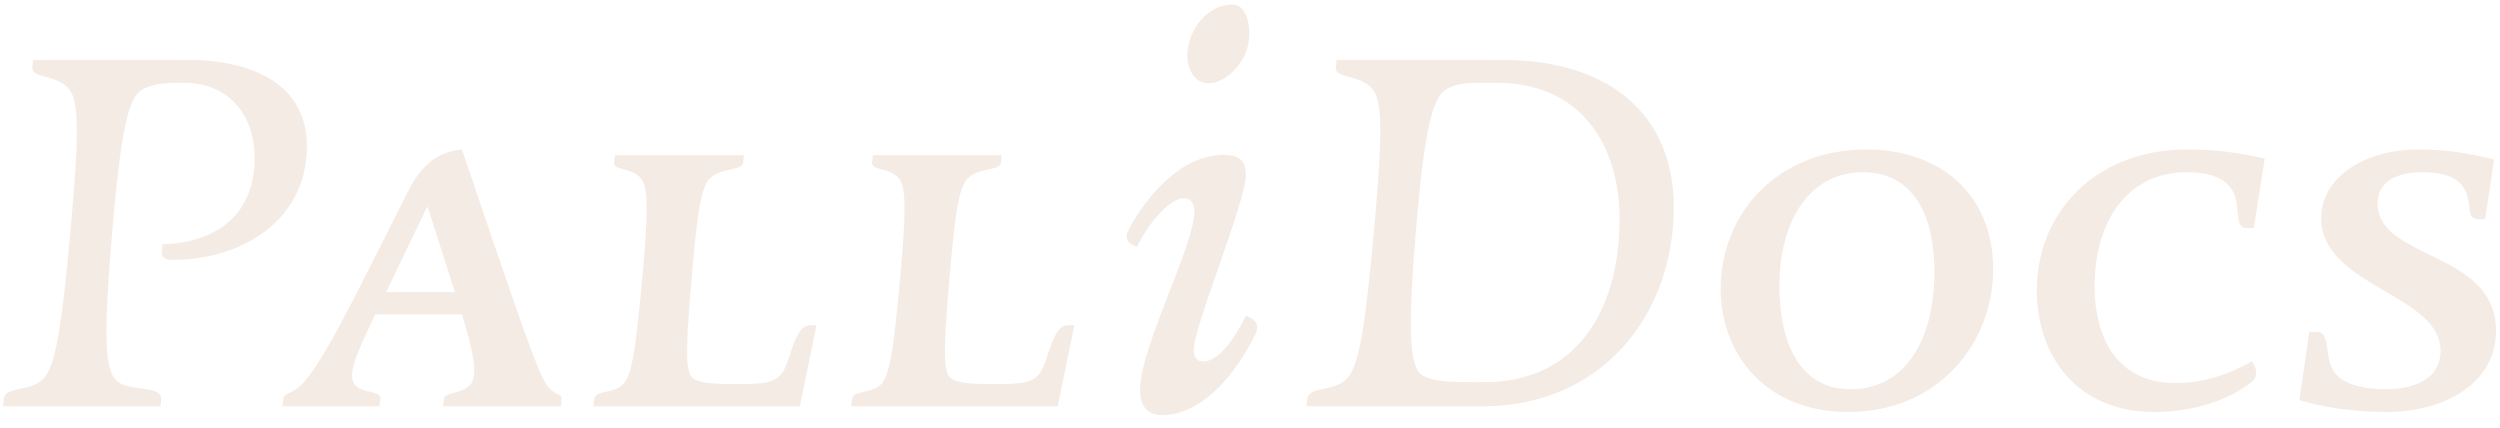
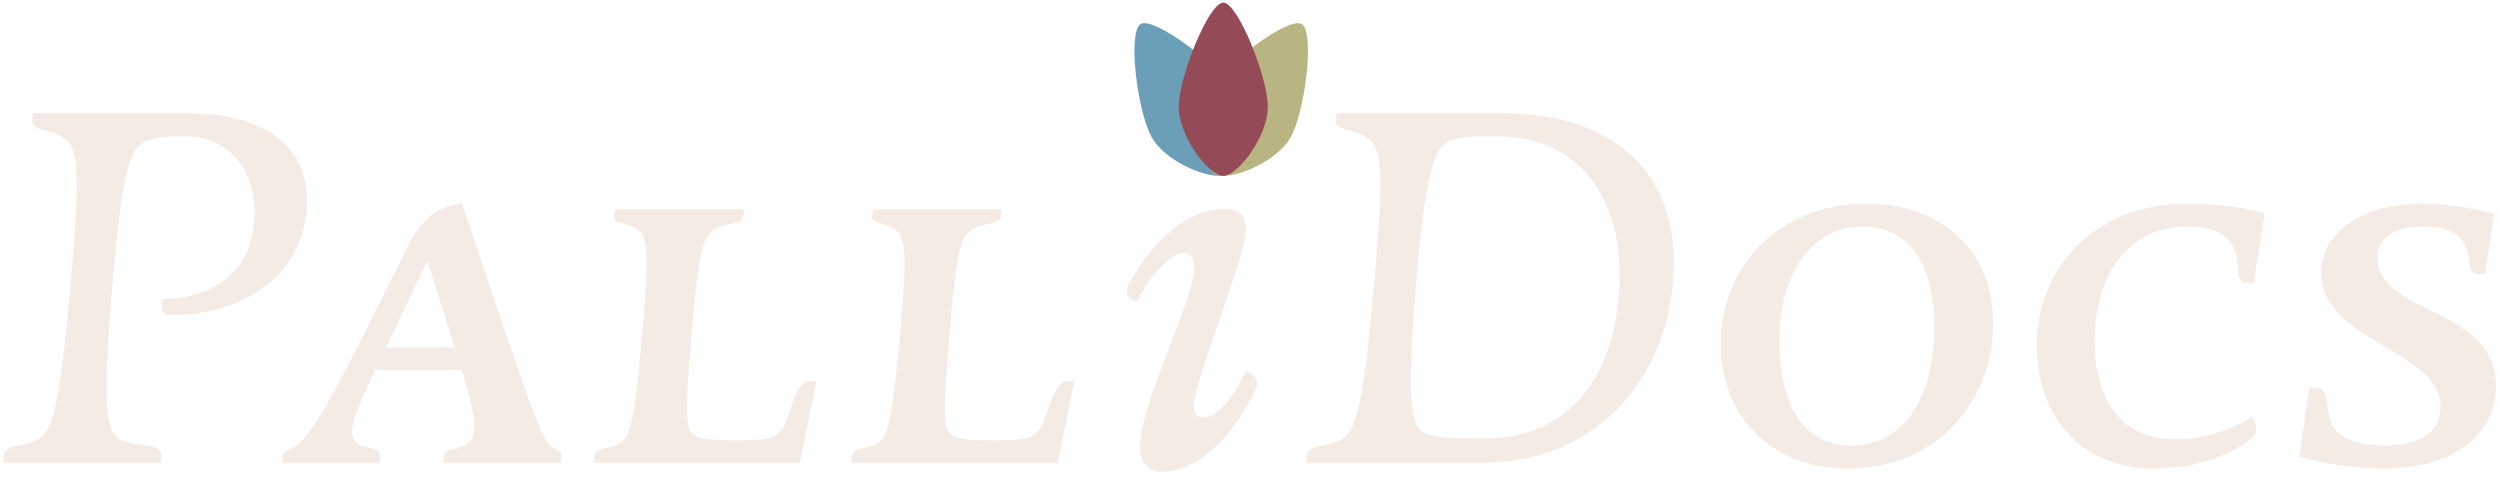
- <svg xmlns="http://www.w3.org/2000/svg" width="193" height="33" viewBox="0 0 193 33">
-   <g fill="#F5EBE5" fill-rule="evenodd" transform="translate(0 -1)">
-     <path d="M0.231,32.366 L0.281,31.861 C0.332,30.903 1.845,31.205 2.956,30.55 C4.116,29.843 4.621,28.077 5.529,17.834 C6.235,9.66 5.983,8.298 4.974,7.541 C3.965,6.784 2.451,6.986 2.501,6.229 L2.552,5.624 L14.46,5.624 C19.707,5.624 23.694,7.642 23.694,12.284 C23.694,17.935 18.799,21.064 13.249,21.064 C12.795,21.064 12.442,20.862 12.492,20.458 L12.542,19.853 C16.579,19.752 19.657,17.683 19.657,13.192 C19.657,9.862 17.639,7.39 14.208,7.39 L13.804,7.39 C12.694,7.39 11.584,7.49 10.877,7.995 C9.919,8.651 9.364,11.022 8.758,17.834 C7.85,28.077 8.153,29.843 9.212,30.55 C10.221,31.205 12.542,30.751 12.442,31.861 L12.391,32.366 L0.231,32.366 Z M21.798,32.366 L21.871,31.781 C21.907,31.378 22.383,31.415 23.005,30.939 C24.066,30.098 25.566,27.501 27.87,22.965 L31.565,15.648 C32.809,13.234 34.272,12.685 35.662,12.539 L38.296,20.294 C40.637,27.135 41.698,30.098 42.283,30.83 C42.869,31.561 43.381,31.342 43.344,31.781 L43.308,32.366 L34.199,32.366 L34.272,31.781 C34.309,31.269 35.516,31.451 36.247,30.756 C36.503,30.537 36.613,30.135 36.613,29.586 C36.613,28.708 36.284,27.318 35.662,25.269 L28.968,25.269 C27.834,27.647 27.175,29.11 27.175,29.988 C27.175,30.5 27.395,30.83 27.87,31.049 C28.382,31.269 29.407,31.269 29.37,31.781 L29.297,32.366 L21.798,32.366 Z M29.809,23.55 L35.113,23.55 L33.028,17.002 L32.955,17.002 L29.809,23.55 Z M45.802,32.366 L45.875,31.854 C45.911,31.159 47.009,31.378 47.814,30.903 C48.655,30.391 48.984,29.257 49.643,21.83 C50.155,15.904 49.935,15.063 49.204,14.514 C48.472,13.965 47.375,14.112 47.411,13.563 L47.484,12.978 L57.435,12.978 L57.361,13.563 C57.325,14.112 55.935,14.002 55.13,14.514 C54.325,15.026 53.959,15.904 53.447,21.83 C52.789,29.33 52.972,30.025 53.776,30.354 C54.252,30.574 55.24,30.647 56.41,30.647 L57.398,30.647 C59.373,30.647 59.922,30.391 60.398,29.769 C61.02,28.927 61.312,26.111 62.519,26.111 L63.032,26.111 L61.751,32.366 L45.802,32.366 Z M65.708,32.366 L65.781,31.854 C65.818,31.159 66.915,31.378 67.72,30.903 C68.562,30.391 68.891,29.257 69.549,21.83 C70.062,15.904 69.842,15.063 69.11,14.514 C68.379,13.965 67.281,14.112 67.318,13.563 L67.391,12.978 L77.341,12.978 L77.268,13.563 C77.232,14.112 75.841,14.002 75.037,14.514 C74.232,15.026 73.866,15.904 73.354,21.83 C72.695,29.33 72.878,30.025 73.683,30.354 C74.159,30.574 75.146,30.647 76.317,30.647 L77.305,30.647 C79.28,30.647 79.829,30.391 80.304,29.769 C80.926,28.927 81.219,26.111 82.426,26.111 L82.938,26.111 L81.658,32.366 L65.708,32.366 Z M89.71,33.047 C88.574,33.047 88.007,32.309 88.007,31.117 C88.007,27.825 92.207,19.935 92.207,17.323 C92.207,16.926 92.094,16.302 91.356,16.302 C90.334,16.302 88.688,18.175 87.78,20.048 C87.212,19.878 86.701,19.537 87.155,18.686 C88.404,16.358 91.072,12.952 94.478,12.952 C95.556,12.952 96.181,13.35 96.181,14.485 C96.181,16.585 92.151,26.235 92.151,27.995 C92.151,28.563 92.378,28.903 92.889,28.903 C94.081,28.903 95.273,27.2 96.181,25.384 C96.749,25.554 97.316,25.952 96.919,26.803 C95.5,29.698 92.889,33.047 89.71,33.047 Z M113.475,30.499 L114.636,30.499 C121.548,30.499 125.03,25.151 125.03,17.885 C125.03,12.284 122.103,7.39 115.544,7.39 L114.434,7.39 C113.324,7.39 112.163,7.44 111.457,8.045 C110.599,8.802 109.994,11.022 109.388,17.834 C108.631,26.715 108.783,29.389 109.842,29.995 C110.65,30.449 111.861,30.499 113.475,30.499 Z M100.861,32.366 L100.911,31.861 C100.962,30.903 102.475,31.205 103.585,30.55 C104.746,29.843 105.251,28.077 106.159,17.834 C106.865,9.66 106.613,8.298 105.604,7.541 C104.595,6.784 103.081,6.986 103.131,6.229 L103.182,5.624 L115.998,5.624 C124.525,5.624 129.218,10.114 129.218,16.976 C129.218,25.453 123.516,32.366 114.484,32.366 L100.861,32.366 Z M142.676,32.805 C136.311,32.805 132.836,28.342 132.836,23.294 C132.836,17.514 137.189,12.539 144.066,12.539 C149.919,12.539 153.87,16.124 153.87,21.757 C153.87,27.537 149.627,32.805 142.676,32.805 Z M142.859,31.049 C147.212,31.049 149.334,27.062 149.334,21.977 C149.334,17.587 147.688,14.295 143.81,14.295 C139.75,14.295 137.372,17.989 137.372,23.074 C137.372,27.464 138.945,31.049 142.859,31.049 Z M166.313,32.805 C160.35,32.805 157.241,28.488 157.241,23.403 C157.241,17.477 161.704,12.539 168.837,12.539 C170.995,12.539 172.642,12.758 174.837,13.234 L173.995,18.611 L173.483,18.611 C172.422,18.611 173.007,17.111 172.422,15.868 C171.8,14.551 170.154,14.295 168.801,14.295 C164.228,14.295 161.704,18.099 161.704,23.074 C161.704,27.171 163.496,30.574 167.959,30.574 C170.008,30.574 172.093,29.915 173.849,28.891 C174.032,29.147 174.507,29.952 173.812,30.5 C172.02,31.927 169.276,32.805 166.313,32.805 Z M184.28,32.805 C181.792,32.805 179.451,32.476 177.512,31.89 L178.28,26.623 L178.866,26.623 C179.853,26.623 179.487,28.269 180.036,29.439 C180.658,30.72 182.597,31.049 184.097,31.049 C186.548,31.049 188.413,30.171 188.413,28.086 C188.413,23.696 179.195,23.111 179.195,17.843 C179.195,14.697 182.524,12.539 186.731,12.539 C188.743,12.539 190.425,12.795 192.547,13.307 L191.852,17.916 L191.34,17.916 C190.352,17.916 190.864,16.855 190.316,15.721 C189.767,14.514 188.231,14.295 186.987,14.295 C184.975,14.295 183.548,15.063 183.548,16.709 C183.548,21.062 192.693,20.367 192.693,26.513 C192.693,30.756 188.487,32.805 184.28,32.805 Z" />
-     <path d="M94.028,7.612 C95.175,7.612 96.142,6.216 96.283,4.569 C96.424,2.922 95.079,0.634 93.862,1.175 C92.651,1.715 91.979,2.94 91.917,4.375 C91.84,6.167 92.881,7.612 94.028,7.612 Z" transform="rotate(24 94.103 4.353)" />
+ <svg xmlns="http://www.w3.org/2000/svg" width="193" height="37" viewBox="0 0 193 37">
+   <g fill="none" fill-rule="evenodd">
+     <path fill="#F5EBE5" d="M0.231,35.727 L0.281,35.218 C0.332,34.251 1.845,34.556 2.956,33.895 C4.116,33.182 4.621,31.4 5.529,21.065 C6.235,12.818 5.983,11.444 4.974,10.68 C3.965,9.916 2.451,10.12 2.501,9.356 L2.552,8.745 L14.46,8.745 C19.707,8.745 23.694,10.782 23.694,15.465 C23.694,21.167 18.799,24.324 13.249,24.324 C12.795,24.324 12.442,24.12 12.492,23.713 L12.542,23.102 C16.579,23 19.657,20.913 19.657,16.382 C19.657,13.022 17.639,10.527 14.208,10.527 L13.804,10.527 C12.694,10.527 11.584,10.629 10.877,11.138 C9.919,11.8 9.364,14.193 8.758,21.065 C7.85,31.4 8.153,33.182 9.212,33.895 C10.221,34.556 12.542,34.098 12.442,35.218 L12.391,35.727 L0.231,35.727 Z M21.798,35.727 L21.871,35.137 C21.907,34.731 22.383,34.768 23.005,34.288 C24.066,33.439 25.566,30.818 27.87,26.242 L31.565,18.86 C32.809,16.424 34.272,15.87 35.662,15.723 L38.296,23.547 C40.637,30.449 41.698,33.439 42.283,34.177 C42.869,34.915 43.381,34.694 43.344,35.137 L43.308,35.727 L34.199,35.727 L34.272,35.137 C34.309,34.62 35.516,34.805 36.247,34.103 C36.503,33.882 36.613,33.476 36.613,32.922 C36.613,32.036 36.284,30.634 35.662,28.567 L28.968,28.567 C27.834,30.966 27.175,32.442 27.175,33.328 C27.175,33.845 27.395,34.177 27.87,34.399 C28.382,34.62 29.407,34.62 29.37,35.137 L29.297,35.727 L21.798,35.727 Z M29.809,26.832 L35.113,26.832 L33.028,20.225 L32.955,20.225 L29.809,26.832 Z M45.802,35.727 L45.875,35.211 C45.911,34.509 47.009,34.731 47.814,34.251 C48.655,33.734 48.984,32.59 49.643,25.097 C50.155,19.118 49.935,18.269 49.204,17.716 C48.472,17.162 47.375,17.31 47.411,16.756 L47.484,16.165 L57.435,16.165 L57.361,16.756 C57.325,17.31 55.935,17.199 55.13,17.716 C54.325,18.232 53.959,19.118 53.447,25.097 C52.789,32.664 52.972,33.365 53.776,33.697 C54.252,33.919 55.24,33.993 56.41,33.993 L57.398,33.993 C59.373,33.993 59.922,33.734 60.398,33.107 C61.02,32.258 61.312,29.416 62.519,29.416 L63.032,29.416 L61.751,35.727 L45.802,35.727 Z M65.708,35.727 L65.781,35.211 C65.818,34.509 66.915,34.731 67.72,34.251 C68.562,33.734 68.891,32.59 69.549,25.097 C70.062,19.118 69.842,18.269 69.11,17.716 C68.379,17.162 67.281,17.31 67.318,16.756 L67.391,16.165 L77.341,16.165 L77.268,16.756 C77.232,17.31 75.841,17.199 75.037,17.716 C74.232,18.232 73.866,19.118 73.354,25.097 C72.695,32.664 72.878,33.365 73.683,33.697 C74.159,33.919 75.146,33.993 76.317,33.993 L77.305,33.993 C79.28,33.993 79.829,33.734 80.304,33.107 C80.926,32.258 81.219,29.416 82.426,29.416 L82.938,29.416 L81.658,35.727 L65.708,35.727 Z M89.71,36.415 C88.574,36.415 88.007,35.67 88.007,34.467 C88.007,31.145 92.207,23.185 92.207,20.55 C92.207,20.149 92.094,19.519 91.356,19.519 C90.334,19.519 88.688,21.409 87.78,23.299 C87.212,23.127 86.701,22.784 87.155,21.925 C88.404,19.576 91.072,16.14 94.478,16.14 C95.556,16.14 96.181,16.541 96.181,17.686 C96.181,19.805 92.151,29.542 92.151,31.317 C92.151,31.89 92.378,32.234 92.889,32.234 C94.081,32.234 95.273,30.515 96.181,28.683 C96.749,28.855 97.316,29.255 96.919,30.115 C95.5,33.035 92.889,36.415 89.71,36.415 Z M113.475,33.844 L114.636,33.844 C121.548,33.844 125.03,28.447 125.03,21.116 C125.03,15.465 122.103,10.527 115.544,10.527 L114.434,10.527 C113.324,10.527 112.163,10.578 111.457,11.189 C110.599,11.953 109.994,14.193 109.388,21.065 C108.631,30.025 108.783,32.724 109.842,33.335 C110.65,33.793 111.861,33.844 113.475,33.844 Z M100.861,35.727 L100.911,35.218 C100.962,34.251 102.475,34.556 103.585,33.895 C104.746,33.182 105.251,31.4 106.159,21.065 C106.865,12.818 106.613,11.444 105.604,10.68 C104.595,9.916 103.081,10.12 103.131,9.356 L103.182,8.745 L115.998,8.745 C124.525,8.745 129.218,13.276 129.218,20.2 C129.218,28.753 123.516,35.727 114.484,35.727 L100.861,35.727 Z M142.676,36.17 C136.311,36.17 132.836,31.667 132.836,26.574 C132.836,20.742 137.189,15.723 144.066,15.723 C149.919,15.723 153.87,19.34 153.87,25.024 C153.87,30.855 149.627,36.17 142.676,36.17 Z M142.859,34.399 C147.212,34.399 149.334,30.375 149.334,25.245 C149.334,20.816 147.688,17.494 143.81,17.494 C139.75,17.494 137.372,21.222 137.372,26.352 C137.372,30.781 138.945,34.399 142.859,34.399 Z M166.313,36.17 C160.35,36.17 157.241,31.815 157.241,26.685 C157.241,20.705 161.704,15.723 168.837,15.723 C170.995,15.723 172.642,15.944 174.837,16.424 L173.995,21.849 L173.483,21.849 C172.422,21.849 173.007,20.336 172.422,19.081 C171.8,17.753 170.154,17.494 168.801,17.494 C164.228,17.494 161.704,21.333 161.704,26.352 C161.704,30.486 163.496,33.919 167.959,33.919 C170.008,33.919 172.093,33.254 173.849,32.221 C174.032,32.479 174.507,33.291 173.812,33.845 C172.02,35.284 169.276,36.17 166.313,36.17 Z M184.28,36.17 C181.792,36.17 179.451,35.838 177.512,35.247 L178.28,29.933 L178.866,29.933 C179.853,29.933 179.487,31.593 180.036,32.775 C180.658,34.066 182.597,34.399 184.097,34.399 C186.548,34.399 188.413,33.513 188.413,31.409 C188.413,26.98 179.195,26.389 179.195,21.074 C179.195,17.9 182.524,15.723 186.731,15.723 C188.743,15.723 190.425,15.981 192.547,16.498 L191.852,21.148 L191.34,21.148 C190.352,21.148 190.864,20.078 190.316,18.934 C189.767,17.716 188.231,17.494 186.987,17.494 C184.975,17.494 183.548,18.269 183.548,19.93 C183.548,24.322 192.693,23.621 192.693,29.822 C192.693,34.103 188.487,36.17 184.28,36.17 Z" />
+     <path fill="#6B9EB7" d="M91.41,14.333 C90.222,14.333 87.772,11.284 87.772,8.999 C87.772,6.714 90.222,0.957 91.41,0.957 C92.597,0.957 95.047,6.714 95.047,8.999 C95.047,11.284 92.597,14.333 91.41,14.333 Z" transform="rotate(-30 91.41 7.645)" />
+     <path fill="#B9B582" d="M97.145,14.333 C95.957,14.333 93.508,11.284 93.508,8.999 C93.508,6.714 95.957,0.957 97.145,0.957 C98.333,0.957 100.782,6.714 100.782,8.999 C100.782,11.284 98.333,14.333 97.145,14.333 Z" transform="scale(-1 1) rotate(-30 0 370.196)" />
+     <path fill="#954B57" d="M94.437,13.576 C93.315,13.576 91,10.527 91,8.242 C91,5.957 93.315,0.2 94.437,0.2 C95.56,0.2 97.875,5.957 97.875,8.242 C97.875,10.527 95.56,13.576 94.437,13.576 Z" />
  </g>
</svg>
